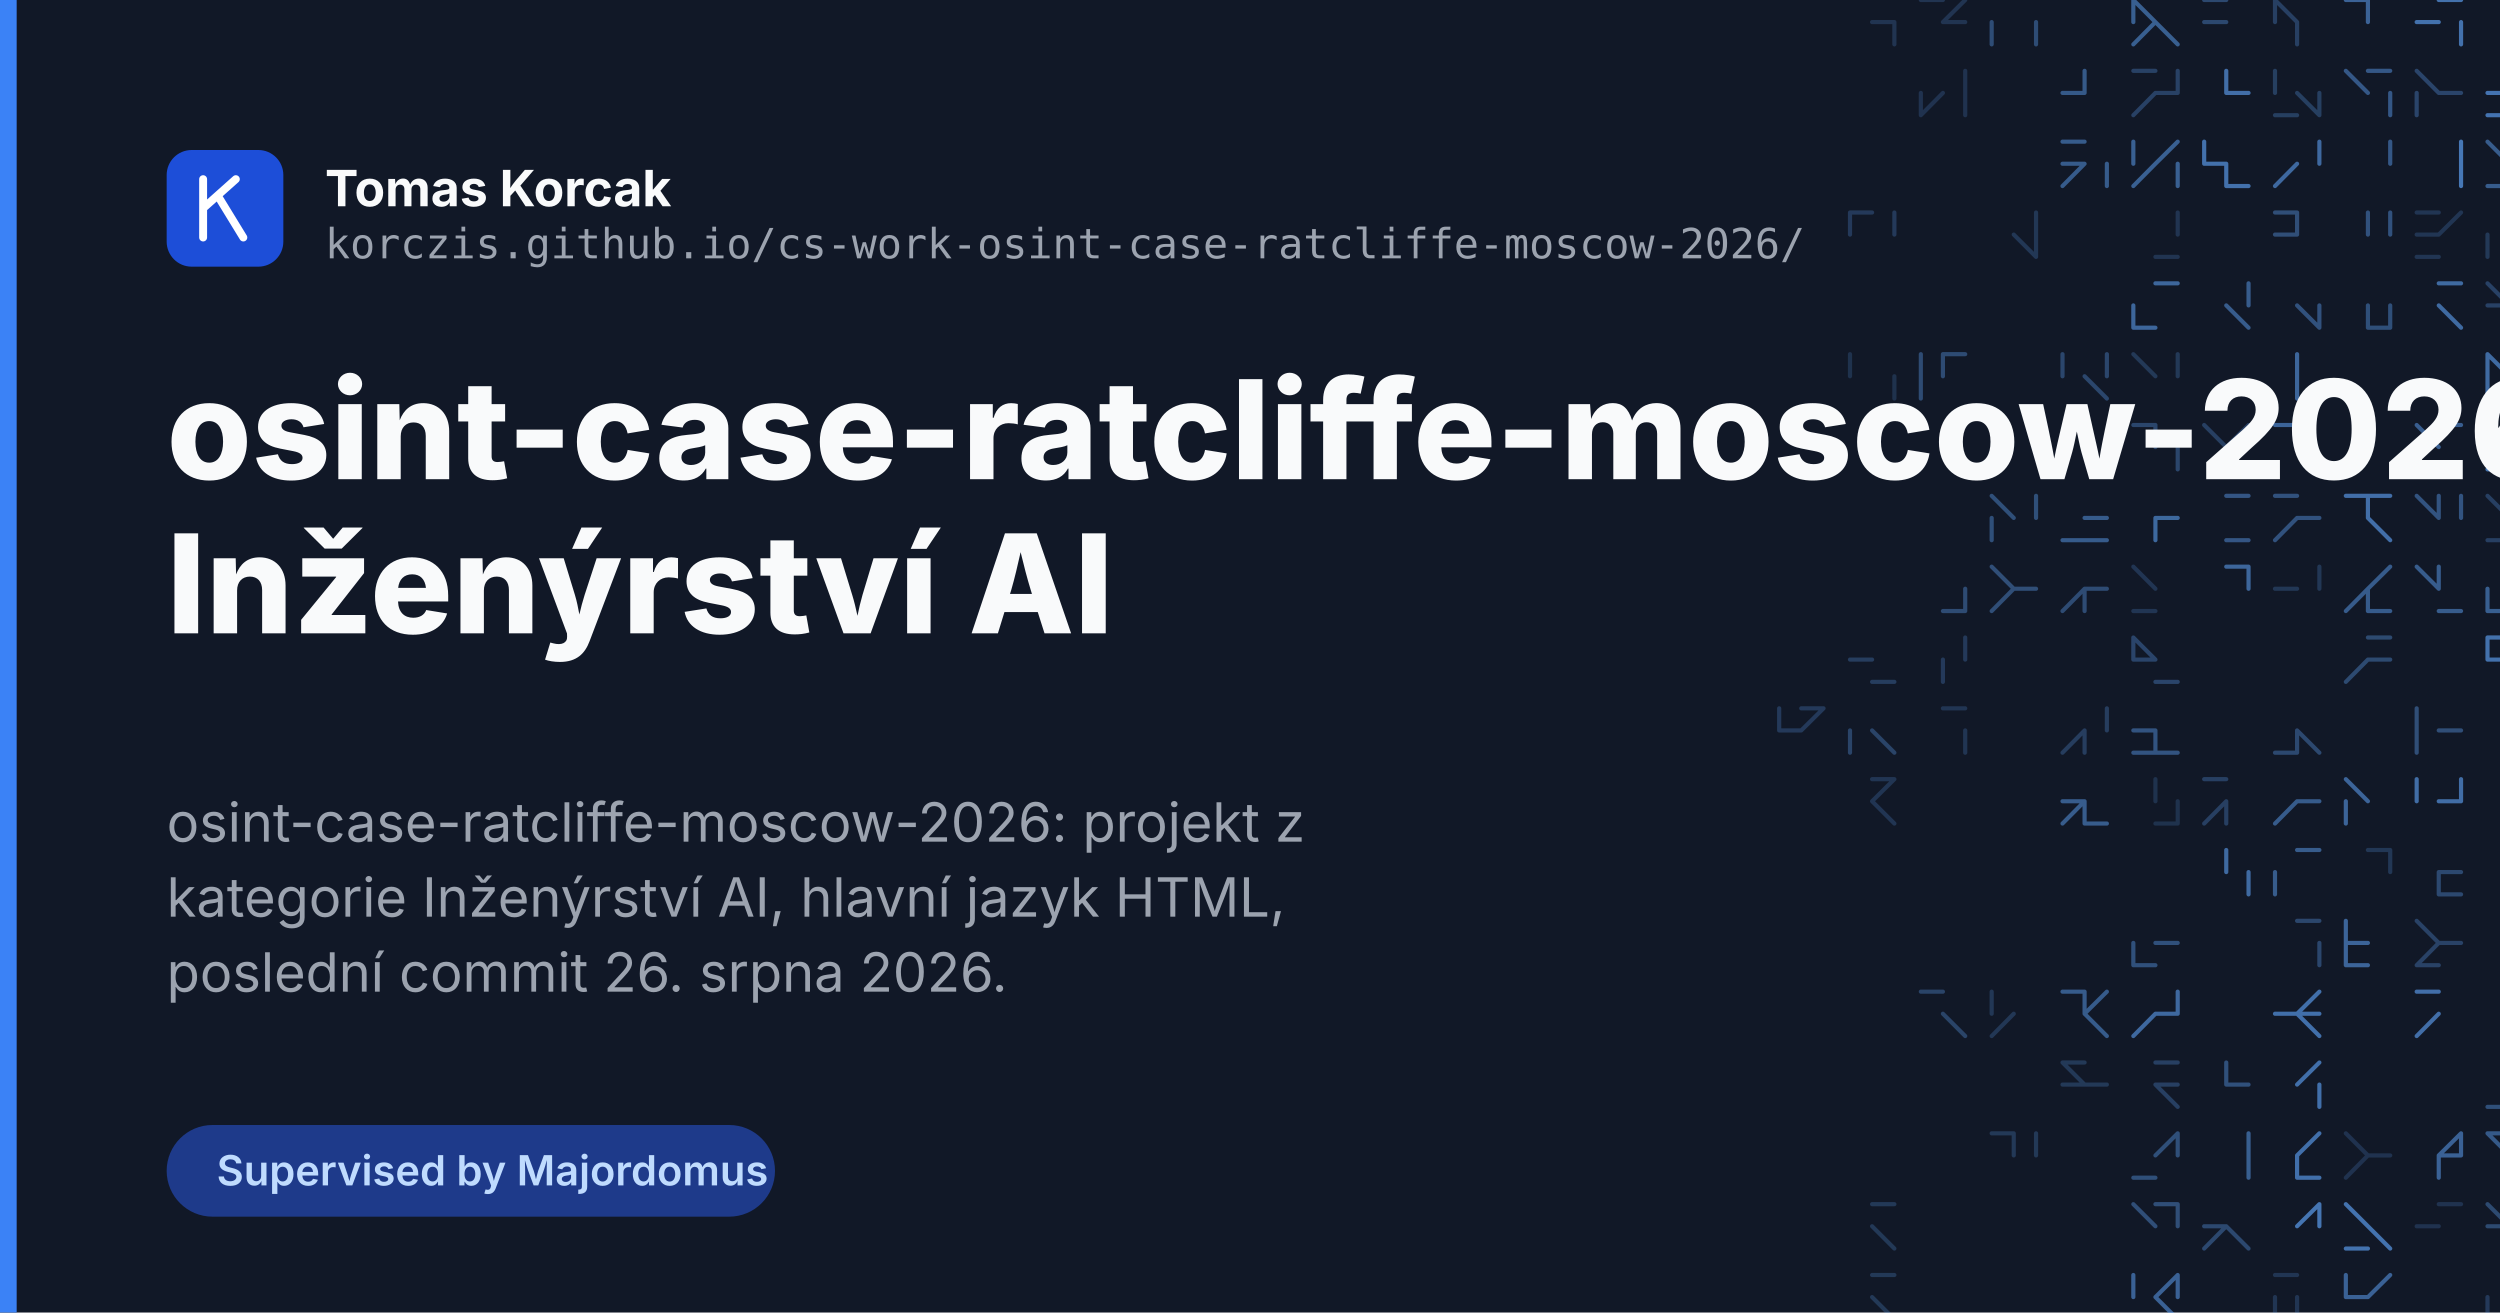
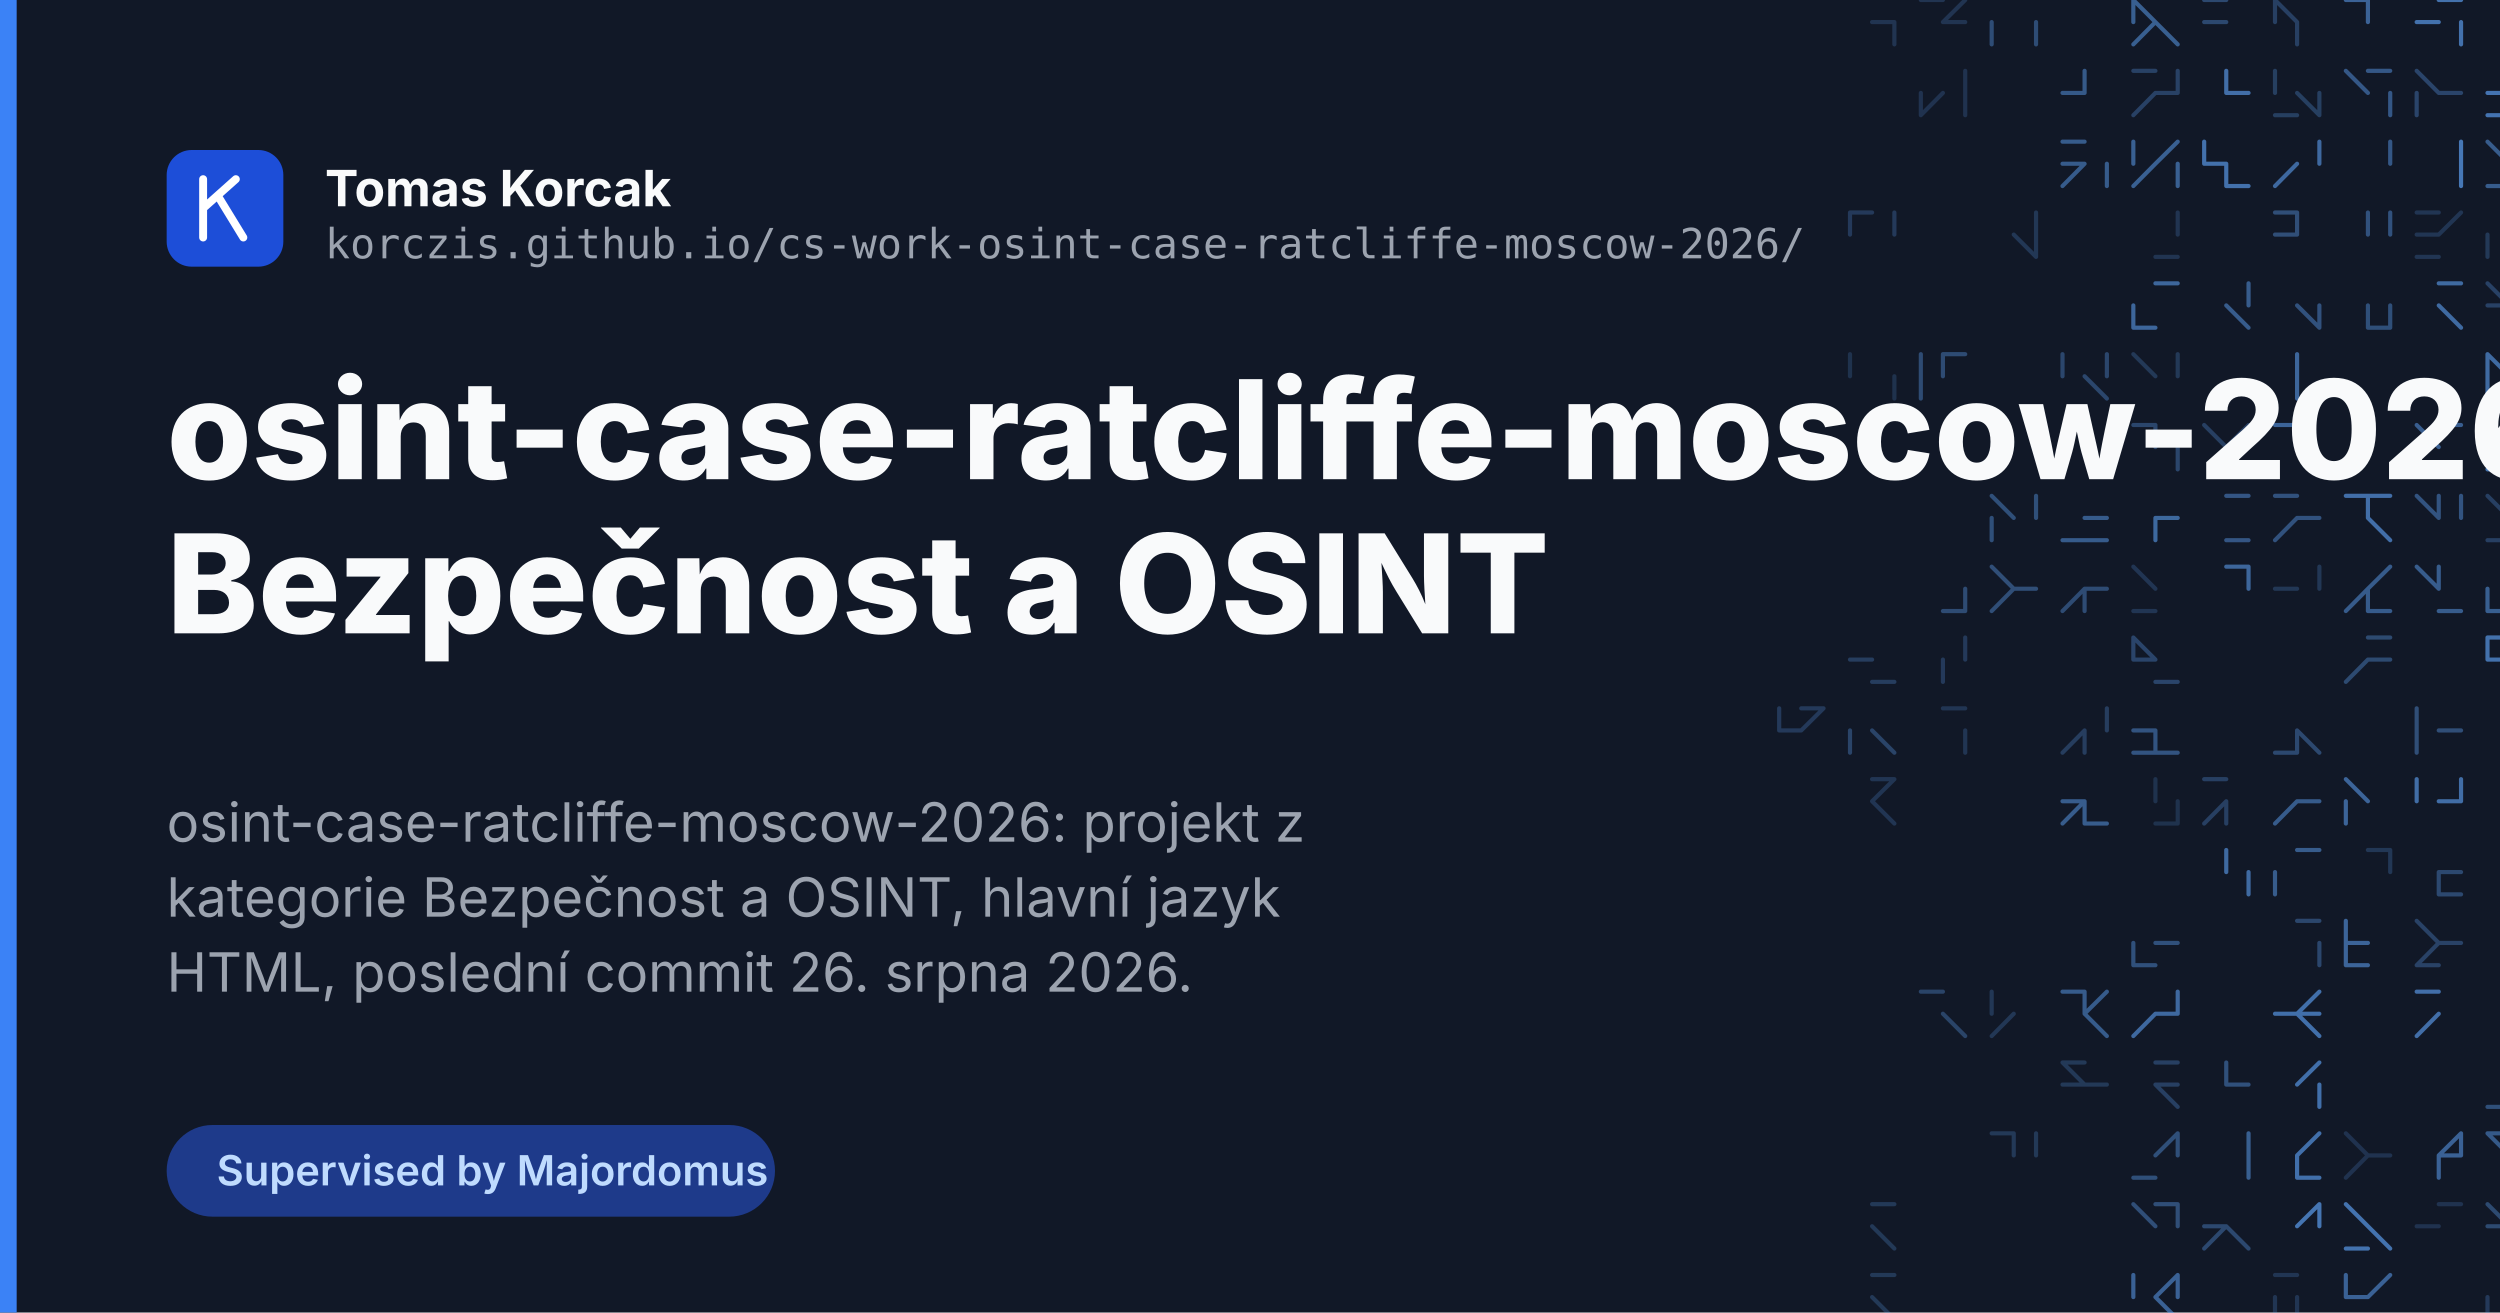
<svg xmlns="http://www.w3.org/2000/svg" width="1200" height="630" viewBox="0 0 1200 630">
  <rect width="1200" height="630" fill="#111827" />
  <g fill="none" stroke="#60a5fa" stroke-width="2" stroke-linecap="round">
    <path d="M898.6 10.6L909.3 10.6M909.3 10.6L909.3 21.3" opacity="0.20" />
    <path d="M922.0 0.0L932.6 0.0M943.3 0.0L932.6 10.6M932.6 10.6L943.3 10.6" opacity="0.20" />
    <path d="M956.0 10.6L956.0 21.3M977.3 10.6L977.3 21.3" opacity="0.37" />
    <path d="M1024.0 0.0L1024.0 10.6M1024.0 0.0L1034.6 10.6M1034.6 10.6L1045.3 21.3M1034.6 10.6L1024.0 21.3" opacity="0.50" />
    <path d="M1058.0 0.0L1068.6 0.0M1058.0 10.6L1068.6 10.6" opacity="0.34" />
    <path d="M1092.0 0.0L1102.6 10.6M1102.6 10.6L1102.6 21.3M1092.0 0.0L1092.0 10.6M1092.0 0.0L1092.0 10.6" opacity="0.28" />
    <path d="M1126.0 0.0L1136.6 0.0M1136.6 0.0L1136.6 10.6" opacity="0.53" />
    <path d="M1160.0 10.6L1170.6 10.6M1181.3 10.6L1181.3 21.3M1170.6 0.0L1181.3 0.0" opacity="0.63" />
    <path d="M943.3 34.0L943.3 44.6M922.0 44.6L922.0 55.3M932.6 44.6L922.0 55.3M943.3 44.6L943.3 55.3" opacity="0.19" />
    <path d="M990.0 44.6L1000.6 44.6M1000.6 34.0L1000.6 44.6" opacity="0.46" />
    <path d="M1034.6 44.6L1024.0 55.3M1034.6 44.6L1045.3 44.6M1024.0 34.0L1034.6 34.0M1045.3 34.0L1045.3 44.6" opacity="0.29" />
    <path d="M1068.6 34.0L1068.6 44.6M1068.6 44.6L1079.3 44.6" opacity="0.61" />
    <path d="M1092.0 34.0L1092.0 44.6M1102.6 44.6L1113.3 55.3M1092.0 55.3L1102.6 55.3M1113.3 44.6L1113.3 55.3" opacity="0.27" />
    <path d="M1147.3 44.6L1147.3 55.3M1126.0 34.0L1136.6 44.6M1147.3 44.6L1147.3 55.3M1136.6 34.0L1147.3 34.0" opacity="0.45" />
    <path d="M1160.0 34.0L1170.6 44.6M1170.6 44.6L1181.3 44.6M1160.0 44.6L1160.0 55.3" opacity="0.32" />
    <path d="M1194.0 44.6L1204.6 44.6M1194.0 55.3L1204.6 55.3M1204.6 44.6L1215.3 44.6" opacity="0.65" />
    <path d="M1238.6 34.0L1238.6 44.6M1238.6 55.3L1249.3 55.3M1249.3 34.0L1249.3 44.6M1228.0 44.6L1238.6 44.6" opacity="0.57" />
    <path d="M990.0 78.6L1000.6 78.6M1000.6 78.6L990.0 89.3M990.0 68.0L1000.6 68.0M1011.3 78.6L1011.3 89.3" opacity="0.47" />
    <path d="M1045.3 68.0L1034.6 78.6M1034.6 78.6L1024.0 89.3M1024.0 68.0L1024.0 78.6M1045.3 78.6L1045.3 89.3" opacity="0.51" />
    <path d="M1068.6 78.6L1068.6 89.3M1058.0 78.6L1068.6 78.6M1058.0 68.0L1058.0 78.6M1068.6 89.3L1079.3 89.3" opacity="0.63" />
    <path d="M1102.6 78.6L1092.0 89.3M1113.3 68.0L1113.3 78.6" opacity="0.57" />
    <path d="M1147.3 68.0L1147.3 78.6M1147.3 68.0L1147.3 78.6" opacity="0.45" />
    <path d="M1181.3 68.0L1181.3 78.6M1181.3 78.6L1181.3 89.3" opacity="0.67" />
    <path d="M1194.0 68.0L1204.6 78.6M1204.6 78.6L1204.6 89.3M1194.0 89.3L1204.6 89.3M1204.6 68.0L1204.6 78.6" opacity="0.48" />
    <path d="M1249.3 68.0L1238.6 78.6M1228.0 68.0L1238.6 78.6M1228.0 89.3L1238.6 89.3" opacity="0.44" />
    <path d="M888.0 102.0L898.6 102.0M909.3 102.0L909.3 112.6M888.0 102.0L888.0 112.6" opacity="0.24" />
    <path d="M977.3 102.0L977.3 112.6M966.6 112.6L977.3 123.3M977.3 102.0L977.3 112.6M977.3 112.6L977.3 123.3" opacity="0.22" />
    <path d="M1034.6 123.3L1045.3 123.3M1045.3 102.0L1045.3 112.6" opacity="0.20" />
    <path d="M1092.0 112.6L1102.6 112.6M1092.0 102.0L1102.6 102.0M1102.6 102.0L1102.6 112.6" opacity="0.38" />
    <path d="M1147.3 102.0L1147.3 112.6M1136.6 102.0L1136.6 112.6" opacity="0.41" />
    <path d="M1160.0 112.6L1170.6 112.6M1160.0 102.0L1170.6 102.0M1181.3 102.0L1170.6 112.6M1160.0 123.3L1170.6 123.3" opacity="0.21" />
    <path d="M1204.6 102.0L1215.3 102.0M1204.6 102.0L1204.6 112.6M1194.0 112.6L1194.0 123.3" opacity="0.23" />
    <path d="M1238.6 102.0L1249.3 102.0M1228.0 102.0L1238.6 102.0M1238.6 112.6L1249.3 123.3" opacity="0.51" />
    <path d="M1034.6 136.0L1045.3 136.0M1024.0 146.6L1024.0 157.3M1024.0 157.3L1034.6 157.3" opacity="0.55" />
    <path d="M1079.3 136.0L1079.3 146.6M1079.3 136.0L1079.3 146.6M1068.6 146.6L1079.3 157.3" opacity="0.48" />
    <path d="M1113.3 146.6L1113.3 157.3M1102.6 146.6L1113.3 157.3M1113.3 146.6L1113.3 157.3" opacity="0.41" />
    <path d="M1136.6 157.3L1147.3 157.3M1147.3 146.6L1147.3 157.3M1136.6 146.6L1136.6 157.3" opacity="0.39" />
    <path d="M1170.6 136.0L1181.3 136.0M1170.6 146.6L1181.3 157.3" opacity="0.58" />
    <path d="M1194.0 146.6L1204.6 146.6M1194.0 136.0L1204.6 146.6" opacity="0.29" />
    <path d="M888.0 170.0L888.0 180.6M888.0 170.0L888.0 180.6M909.3 180.6L909.3 191.3" opacity="0.18" />
    <path d="M922.0 170.0L922.0 180.6M922.0 180.6L922.0 191.3M932.6 170.0L943.3 170.0M932.6 170.0L932.6 180.6" opacity="0.36" />
    <path d="M1000.6 180.6L1011.3 191.3M1011.3 170.0L1011.3 180.6M990.0 170.0L990.0 180.6" opacity="0.33" />
    <path d="M1045.3 170.0L1045.3 180.6M1024.0 170.0L1034.6 180.6" opacity="0.23" />
    <path d="M1102.6 170.0L1102.6 180.6M1102.6 170.0L1102.6 180.6M1102.6 180.6L1102.6 191.3" opacity="0.55" />
    <path d="M1194.0 180.6L1194.0 191.3M1194.0 170.0L1204.6 180.6M1194.0 170.0L1194.0 180.6" opacity="0.58" />
    <path d="M1024.0 204.0L1034.6 204.0M1045.3 214.6L1045.3 225.3M1034.6 204.0L1034.6 214.6" opacity="0.33" />
    <path d="M1068.6 225.3L1079.3 225.3M1079.3 204.0L1068.6 214.6M1058.0 204.0L1068.6 214.6" opacity="0.28" />
    <path d="M1092.0 204.0L1102.6 204.0M1092.0 204.0L1102.6 204.0" opacity="0.54" />
    <path d="M1136.6 204.0L1136.6 214.6M1136.6 214.6L1126.0 225.3M1136.6 214.6L1126.0 225.3" opacity="0.60" />
    <path d="M1160.0 204.0L1170.6 214.6M1160.0 214.6L1160.0 225.3M1160.0 225.3L1170.6 225.3M1170.6 204.0L1181.3 204.0" opacity="0.49" />
    <path d="M1194.0 204.0L1204.6 214.6M1194.0 225.3L1204.6 225.3M1204.6 204.0L1204.6 214.6" opacity="0.66" />
    <path d="M1238.6 225.3L1249.3 225.3M1238.6 214.6L1228.0 225.3" opacity="0.66" />
    <path d="M977.3 238.0L977.3 248.6M956.0 248.6L956.0 259.3M956.0 238.0L966.6 248.6" opacity="0.39" />
    <path d="M1000.6 259.3L1011.3 259.3M1000.6 248.6L1011.3 248.6M990.0 259.3L1000.6 259.3M1000.6 248.6L1011.3 248.6" opacity="0.47" />
    <path d="M1034.6 248.6L1045.3 248.6M1034.6 248.6L1034.6 259.3" opacity="0.56" />
    <path d="M1068.6 259.3L1079.3 259.3M1068.6 238.0L1079.3 238.0" opacity="0.44" />
    <path d="M1102.6 248.6L1092.0 259.3M1092.0 238.0L1102.6 238.0M1102.6 248.6L1113.3 248.6" opacity="0.41" />
    <path d="M1136.6 248.6L1147.3 259.3M1136.6 238.0L1136.6 248.6M1126.0 238.0L1136.6 238.0M1136.6 238.0L1147.3 238.0" opacity="0.61" />
    <path d="M1181.3 238.0L1181.3 248.6M1160.0 238.0L1170.6 248.6M1170.6 238.0L1170.6 248.6" opacity="0.42" />
    <path d="M1194.0 259.3L1204.6 259.3M1194.0 238.0L1204.6 248.6" opacity="0.28" />
    <path d="M1228.0 259.3L1238.6 259.3M1228.0 238.0L1228.0 248.6M1249.3 238.0L1249.3 248.6" opacity="0.65" />
    <path d="M932.6 293.3L943.3 293.3M943.3 282.6L943.3 293.3" opacity="0.36" />
    <path d="M966.6 282.6L956.0 293.3M956.0 272.0L966.6 282.6M966.6 282.6L977.3 282.6" opacity="0.38" />
    <path d="M1000.6 282.6L990.0 293.3M1000.6 282.6L1000.6 293.3M1000.6 282.6L1011.3 282.6" opacity="0.36" />
    <path d="M1024.0 272.0L1034.6 282.6M1024.0 293.3L1034.6 293.3" opacity="0.21" />
    <path d="M1068.6 272.0L1079.3 272.0M1079.3 272.0L1079.3 282.6" opacity="0.55" />
    <path d="M1092.0 282.6L1102.6 282.6M1113.3 272.0L1113.3 282.6" opacity="0.22" />
    <path d="M1136.6 293.3L1147.3 293.3M1136.6 282.6L1126.0 293.3M1147.3 272.0L1136.6 282.6M1136.6 282.6L1136.6 293.3" opacity="0.47" />
    <path d="M1160.0 272.0L1170.6 282.6M1170.6 293.3L1181.3 293.3M1170.6 272.0L1170.6 282.6" opacity="0.48" />
    <path d="M1194.0 282.6L1194.0 293.3M1194.0 293.3L1204.6 293.3M1204.6 282.6L1215.3 282.6M1194.0 282.6L1194.0 293.3" opacity="0.50" />
    <path d="M1238.6 282.6L1228.0 293.3M1238.6 282.6L1249.3 282.6" opacity="0.20" />
    <path d="M898.6 327.3L909.3 327.3M888.0 316.6L898.6 316.6" opacity="0.26" />
    <path d="M943.3 306.0L943.3 316.6M932.6 316.6L932.6 327.3" opacity="0.24" />
    <path d="M1034.6 327.3L1045.3 327.3M1024.0 306.0L1024.0 316.6M1024.0 316.6L1034.6 316.6M1024.0 306.0L1034.6 316.6" opacity="0.32" />
    <path d="M1136.6 316.6L1126.0 327.3M1136.6 306.0L1147.3 306.0M1136.6 316.6L1147.3 316.6" opacity="0.35" />
    <path d="M1204.6 316.6L1215.3 316.6M1194.0 306.0L1194.0 316.6M1194.0 316.6L1204.6 316.6M1194.0 306.0L1204.6 306.0" opacity="0.63" />
    <path d="M875.3 340.0L864.6 350.6M854.0 350.6L864.6 350.6M864.6 340.0L875.3 340.0M854.0 340.0L854.0 350.6" opacity="0.24" />
    <path d="M888.0 350.6L888.0 361.3M898.6 350.6L909.3 361.3" opacity="0.31" />
    <path d="M932.6 340.0L943.3 340.0M943.3 350.6L943.3 361.3" opacity="0.21" />
    <path d="M1011.3 340.0L1011.3 350.6M1000.6 350.6L1000.6 361.3M1000.6 350.6L990.0 361.3" opacity="0.26" />
    <path d="M1024.0 350.6L1034.6 350.6M1024.0 361.3L1034.6 361.3M1034.6 361.3L1045.3 361.3M1034.6 350.6L1034.6 361.3" opacity="0.42" />
    <path d="M1102.6 350.6L1113.3 361.3M1092.0 361.3L1102.6 361.3M1102.6 350.6L1102.6 361.3" opacity="0.34" />
    <path d="M1160.0 340.0L1160.0 350.6M1170.6 350.6L1181.3 350.6M1160.0 350.6L1160.0 361.3M1160.0 350.6L1160.0 361.3" opacity="0.38" />
    <path d="M1238.6 361.3L1249.3 361.3M1228.0 350.6L1238.6 350.6M1238.6 350.6L1228.0 361.3M1238.6 350.6L1249.3 361.3" opacity="0.42" />
    <path d="M898.6 374.0L909.3 374.0M898.6 384.6L909.3 395.3M909.3 374.0L898.6 384.6" opacity="0.21" />
    <path d="M1000.6 395.3L1011.3 395.3M1000.6 384.6L1000.6 395.3M990.0 384.6L1000.6 384.6M1000.6 384.6L990.0 395.3" opacity="0.48" />
    <path d="M1034.6 374.0L1034.6 384.6M1045.3 384.6L1045.3 395.3M1034.6 374.0L1034.6 384.6M1034.6 395.3L1045.3 395.3" opacity="0.18" />
    <path d="M1068.6 384.6L1068.6 395.3M1068.6 384.6L1058.0 395.3M1058.0 374.0L1068.6 374.0" opacity="0.28" />
    <path d="M1102.6 384.6L1092.0 395.3M1102.6 384.6L1113.3 384.6" opacity="0.47" />
    <path d="M1126.0 374.0L1136.6 384.6M1126.0 384.6L1126.0 395.3" opacity="0.54" />
    <path d="M1181.3 374.0L1181.3 384.6M1160.0 374.0L1160.0 384.6M1170.6 384.6L1181.3 384.6" opacity="0.60" />
    <path d="M1204.6 384.6L1215.3 384.6M1215.3 374.0L1204.6 384.6" opacity="0.47" />
    <path d="M1068.6 408.0L1068.6 418.6M1079.3 418.6L1079.3 429.3" opacity="0.58" />
    <path d="M1102.6 408.0L1113.3 408.0M1092.0 418.6L1092.0 429.3M1102.6 408.0L1113.3 408.0" opacity="0.48" />
    <path d="M1136.6 408.0L1147.3 408.0M1147.3 408.0L1147.3 418.6" opacity="0.22" />
    <path d="M1170.6 418.6L1170.6 429.3M1170.6 429.3L1181.3 429.3M1170.6 418.6L1181.3 418.6" opacity="0.34" />
    <path d="M1215.3 408.0L1215.3 418.6M1215.3 418.6L1215.3 429.3" opacity="0.64" />
    <path d="M1228.0 408.0L1238.6 418.6M1238.6 418.6L1238.6 429.3" opacity="0.26" />
    <path d="M1024.0 452.6L1024.0 463.3M1034.6 452.6L1045.3 452.6M1024.0 463.3L1034.6 463.3" opacity="0.40" />
    <path d="M1102.6 442.0L1113.3 442.0M1113.3 452.6L1113.3 463.3" opacity="0.33" />
    <path d="M1126.0 442.0L1126.0 452.6M1126.0 452.6L1136.6 452.6M1126.0 463.3L1136.6 463.3M1126.0 452.6L1126.0 463.3" opacity="0.54" />
    <path d="M1170.6 452.6L1181.3 452.6M1170.6 452.6L1160.0 463.3M1160.0 463.3L1170.6 463.3M1160.0 442.0L1170.6 452.6" opacity="0.30" />
    <path d="M1204.6 442.0L1215.3 442.0M1215.3 452.6L1215.3 463.3" opacity="0.25" />
    <path d="M1238.6 442.0L1238.6 452.6M1249.3 452.6L1249.3 463.3" opacity="0.60" />
    <path d="M922.0 476.0L932.6 476.0M932.6 486.6L943.3 497.3" opacity="0.31" />
    <path d="M956.0 476.0L956.0 486.6M966.6 486.6L956.0 497.3" opacity="0.22" />
    <path d="M1000.6 476.0L1000.6 486.6M990.0 476.0L1000.6 476.0M1000.6 486.6L1011.3 497.3M1011.3 476.0L1000.6 486.6" opacity="0.47" />
    <path d="M1034.6 486.6L1024.0 497.3M1045.3 476.0L1045.3 486.6M1034.6 486.6L1045.3 486.6" opacity="0.57" />
    <path d="M1092.0 486.6L1102.6 486.6M1102.6 486.6L1113.3 486.6M1113.3 476.0L1102.6 486.6M1102.6 486.6L1113.3 497.3" opacity="0.62" />
    <path d="M1160.0 476.0L1170.6 476.0M1170.6 486.6L1160.0 497.3" opacity="0.61" />
    <path d="M1238.6 486.6L1249.3 486.6M1249.3 476.0L1238.6 486.6M1228.0 476.0L1238.6 486.6" opacity="0.61" />
    <path d="M990.0 520.6L1000.6 520.6M990.0 510.0L1000.6 510.0M1000.6 520.6L1011.3 520.6M990.0 510.0L1000.6 520.6" opacity="0.23" />
    <path d="M1034.6 520.6L1045.3 520.6M1034.6 520.6L1045.3 531.3M1034.6 510.0L1045.3 510.0" opacity="0.28" />
    <path d="M1068.6 510.0L1068.6 520.6M1068.6 520.6L1079.3 520.6" opacity="0.40" />
    <path d="M1113.3 520.6L1113.3 531.3M1113.3 510.0L1102.6 520.6" opacity="0.62" />
    <path d="M1194.0 531.3L1204.6 531.3M1204.6 510.0L1215.3 510.0" opacity="0.39" />
    <path d="M1228.0 510.0L1238.6 510.0M1238.6 510.0L1249.3 510.0M1228.0 520.6L1238.6 520.6M1249.3 510.0L1238.6 520.6" opacity="0.46" />
    <path d="M966.6 544.0L966.6 554.6M977.3 544.0L977.3 554.6M956.0 544.0L966.6 544.0" opacity="0.23" />
    <path d="M1024.0 565.3L1034.6 565.3M1045.3 544.0L1034.6 554.6M1045.3 544.0L1045.3 554.6" opacity="0.39" />
    <path d="M1079.3 544.0L1079.3 554.6M1079.3 554.6L1079.3 565.3" opacity="0.50" />
    <path d="M1102.6 554.6L1102.6 565.3M1102.6 565.3L1113.3 565.3M1113.3 544.0L1102.6 554.6" opacity="0.62" />
    <path d="M1136.6 554.6L1126.0 565.3M1126.0 544.0L1136.6 554.6M1136.6 554.6L1147.3 554.6" opacity="0.19" />
    <path d="M1170.6 554.6L1181.3 554.6M1181.3 544.0L1181.3 554.6M1181.3 544.0L1170.6 554.6M1170.6 554.6L1170.6 565.3" opacity="0.52" />
    <path d="M1194.0 544.0L1204.6 554.6M1194.0 544.0L1204.6 544.0M1194.0 544.0L1204.6 544.0" opacity="0.46" />
    <path d="M1238.6 565.3L1249.3 565.3M1238.6 544.0L1238.6 554.6" opacity="0.31" />
    <path d="M898.6 578.0L909.3 578.0M898.6 578.0L909.3 578.0M898.6 588.6L909.3 599.3" opacity="0.23" />
    <path d="M1045.3 578.0L1045.3 588.6M1034.6 578.0L1045.3 578.0M1024.0 578.0L1034.6 588.6" opacity="0.38" />
    <path d="M1058.0 588.6L1068.6 588.6M1068.6 588.6L1079.3 599.3M1068.6 588.6L1058.0 599.3" opacity="0.34" />
    <path d="M1113.3 578.0L1102.6 588.6M1113.3 578.0L1113.3 588.6M1113.3 578.0L1102.6 588.6" opacity="0.66" />
    <path d="M1126.0 578.0L1136.6 588.6M1136.6 588.6L1147.3 599.3M1126.0 578.0L1136.6 588.6M1126.0 599.3L1136.6 599.3" opacity="0.64" />
    <path d="M1170.6 578.0L1181.3 578.0M1160.0 588.6L1170.6 588.6" opacity="0.19" />
    <path d="M1194.0 578.0L1204.6 588.6M1204.6 578.0L1204.6 588.6M1194.0 588.6L1204.6 588.6M1204.6 588.6L1215.3 599.3" opacity="0.35" />
    <path d="M898.6 612.0L909.3 612.0M898.6 622.6L909.3 633.3M898.6 612.0L909.3 612.0" opacity="0.23" />
    <path d="M1024.0 612.0L1024.0 622.6M1045.3 612.0L1045.3 622.6M1034.6 622.6L1045.3 633.3M1045.3 612.0L1034.6 622.6" opacity="0.52" />
    <path d="M1092.0 612.0L1102.6 612.0M1092.0 622.6L1092.0 633.3M1102.6 622.6L1102.6 633.3M1092.0 622.6L1092.0 633.3" opacity="0.21" />
    <path d="M1126.0 622.6L1136.6 622.6M1126.0 612.0L1126.0 622.6M1147.3 612.0L1136.6 622.6M1147.3 612.0L1136.6 622.6" opacity="0.52" />
    <path d="M1194.0 622.6L1194.0 633.3M1204.6 612.0L1204.6 622.6" opacity="0.24" />
    <path d="M1228.0 612.0L1238.6 622.6M1228.0 612.0L1238.6 622.6M1228.0 633.3L1238.6 633.3" opacity="0.48" />
    <path d="M966.6 656.6L966.6 667.3M956.0 656.6L966.6 656.6M977.3 656.6L977.3 667.3M956.0 656.6L956.0 667.3" opacity="0.42" />
    <path d="M1000.6 656.6L1000.6 667.3M1000.6 646.0L1000.6 656.6" opacity="0.21" />
    <path d="M1024.0 646.0L1034.6 646.0M1034.6 667.3L1045.3 667.3" opacity="0.24" />
    <path d="M1079.3 646.0L1079.3 656.6M1058.0 646.0L1068.6 656.6M1079.3 656.6L1079.3 667.3M1068.6 656.6L1068.6 667.3" opacity="0.54" />
    <path d="M1102.6 667.3L1113.3 667.3M1102.6 656.6L1113.3 656.6M1092.0 646.0L1092.0 656.6M1102.6 646.0L1102.6 656.6" opacity="0.18" />
    <path d="M1126.0 656.6L1136.6 656.6M1136.6 646.0L1147.3 646.0" opacity="0.37" />
    <path d="M1160.0 646.0L1170.6 646.0M1170.6 656.6L1181.3 667.3M1181.3 646.0L1181.3 656.6M1170.6 646.0L1181.3 646.0" opacity="0.55" />
    <path d="M1215.3 646.0L1204.6 656.6M1204.6 656.6L1204.6 667.3M1194.0 656.6L1194.0 667.3M1215.3 656.6L1215.3 667.3" opacity="0.49" />
    <path d="M1228.0 646.0L1238.6 656.6M1249.3 646.0L1238.6 656.6" opacity="0.48" />
  </g>
  <rect x="0" y="0" width="8" height="630" fill="#3b82f6" />
  <g font-family="Inter, Helvetica Neue, Helvetica, Arial, sans-serif">
    <rect x="80" y="72" width="56" height="56" rx="12" fill="#1d4ed8" />
    <g fill="none" stroke="#fff" stroke-width="3.8" stroke-linecap="round" stroke-linejoin="round">
      <path d="M97.5 86v28M97.5 100l15.7-14M104.5 93.9l12.3 20.1" />
    </g>
    <text x="156" y="99" font-size="24" font-weight="700" fill="#f9fafb">Tomas Korcak</text>
    <text x="156" y="124" font-size="20" font-family="JetBrains Mono, Menlo, monospace" fill="#9ca3af">korczis.github.io/cs-work-osint-case-ratcliffe-moscow-2026/</text>
    <text x="80" y="230" font-size="66" font-weight="800" fill="#f9fafb">osint-case-ratcliffe-moscow-2026:</text>
-     <text x="80" y="304" font-size="66" font-weight="800" fill="#f9fafb">Inženýrství AI</text>
+     <text x="80" y="304" font-size="66" font-weight="800" fill="#f9fafb">Bezpečnost a OSINT</text>
    <text x="80" y="404" font-size="26" fill="#9ca3af">osint-case-ratcliffe-moscow-2026: projekt z</text>
-     <text x="80" y="440" font-size="26" fill="#9ca3af">kategorie Inženýrství AI, hlavní jazyk HTML,</text>
-     <text x="80" y="476" font-size="26" fill="#9ca3af">poslední commit 26. srpna 2026.</text>
+     <text x="80" y="440" font-size="26" fill="#9ca3af">kategorie Bezpečnost a OSINT, hlavní jazyk</text>
+     <text x="80" y="476" font-size="26" fill="#9ca3af">HTML, poslední commit 26. srpna 2026.</text>
    <rect x="80" y="540" width="292" height="44" rx="22" fill="#1e3a8a" />
    <text x="104" y="569" font-size="20" font-weight="600" fill="#bfdbfe">Supervised by Majordomus</text>
  </g>
</svg>
